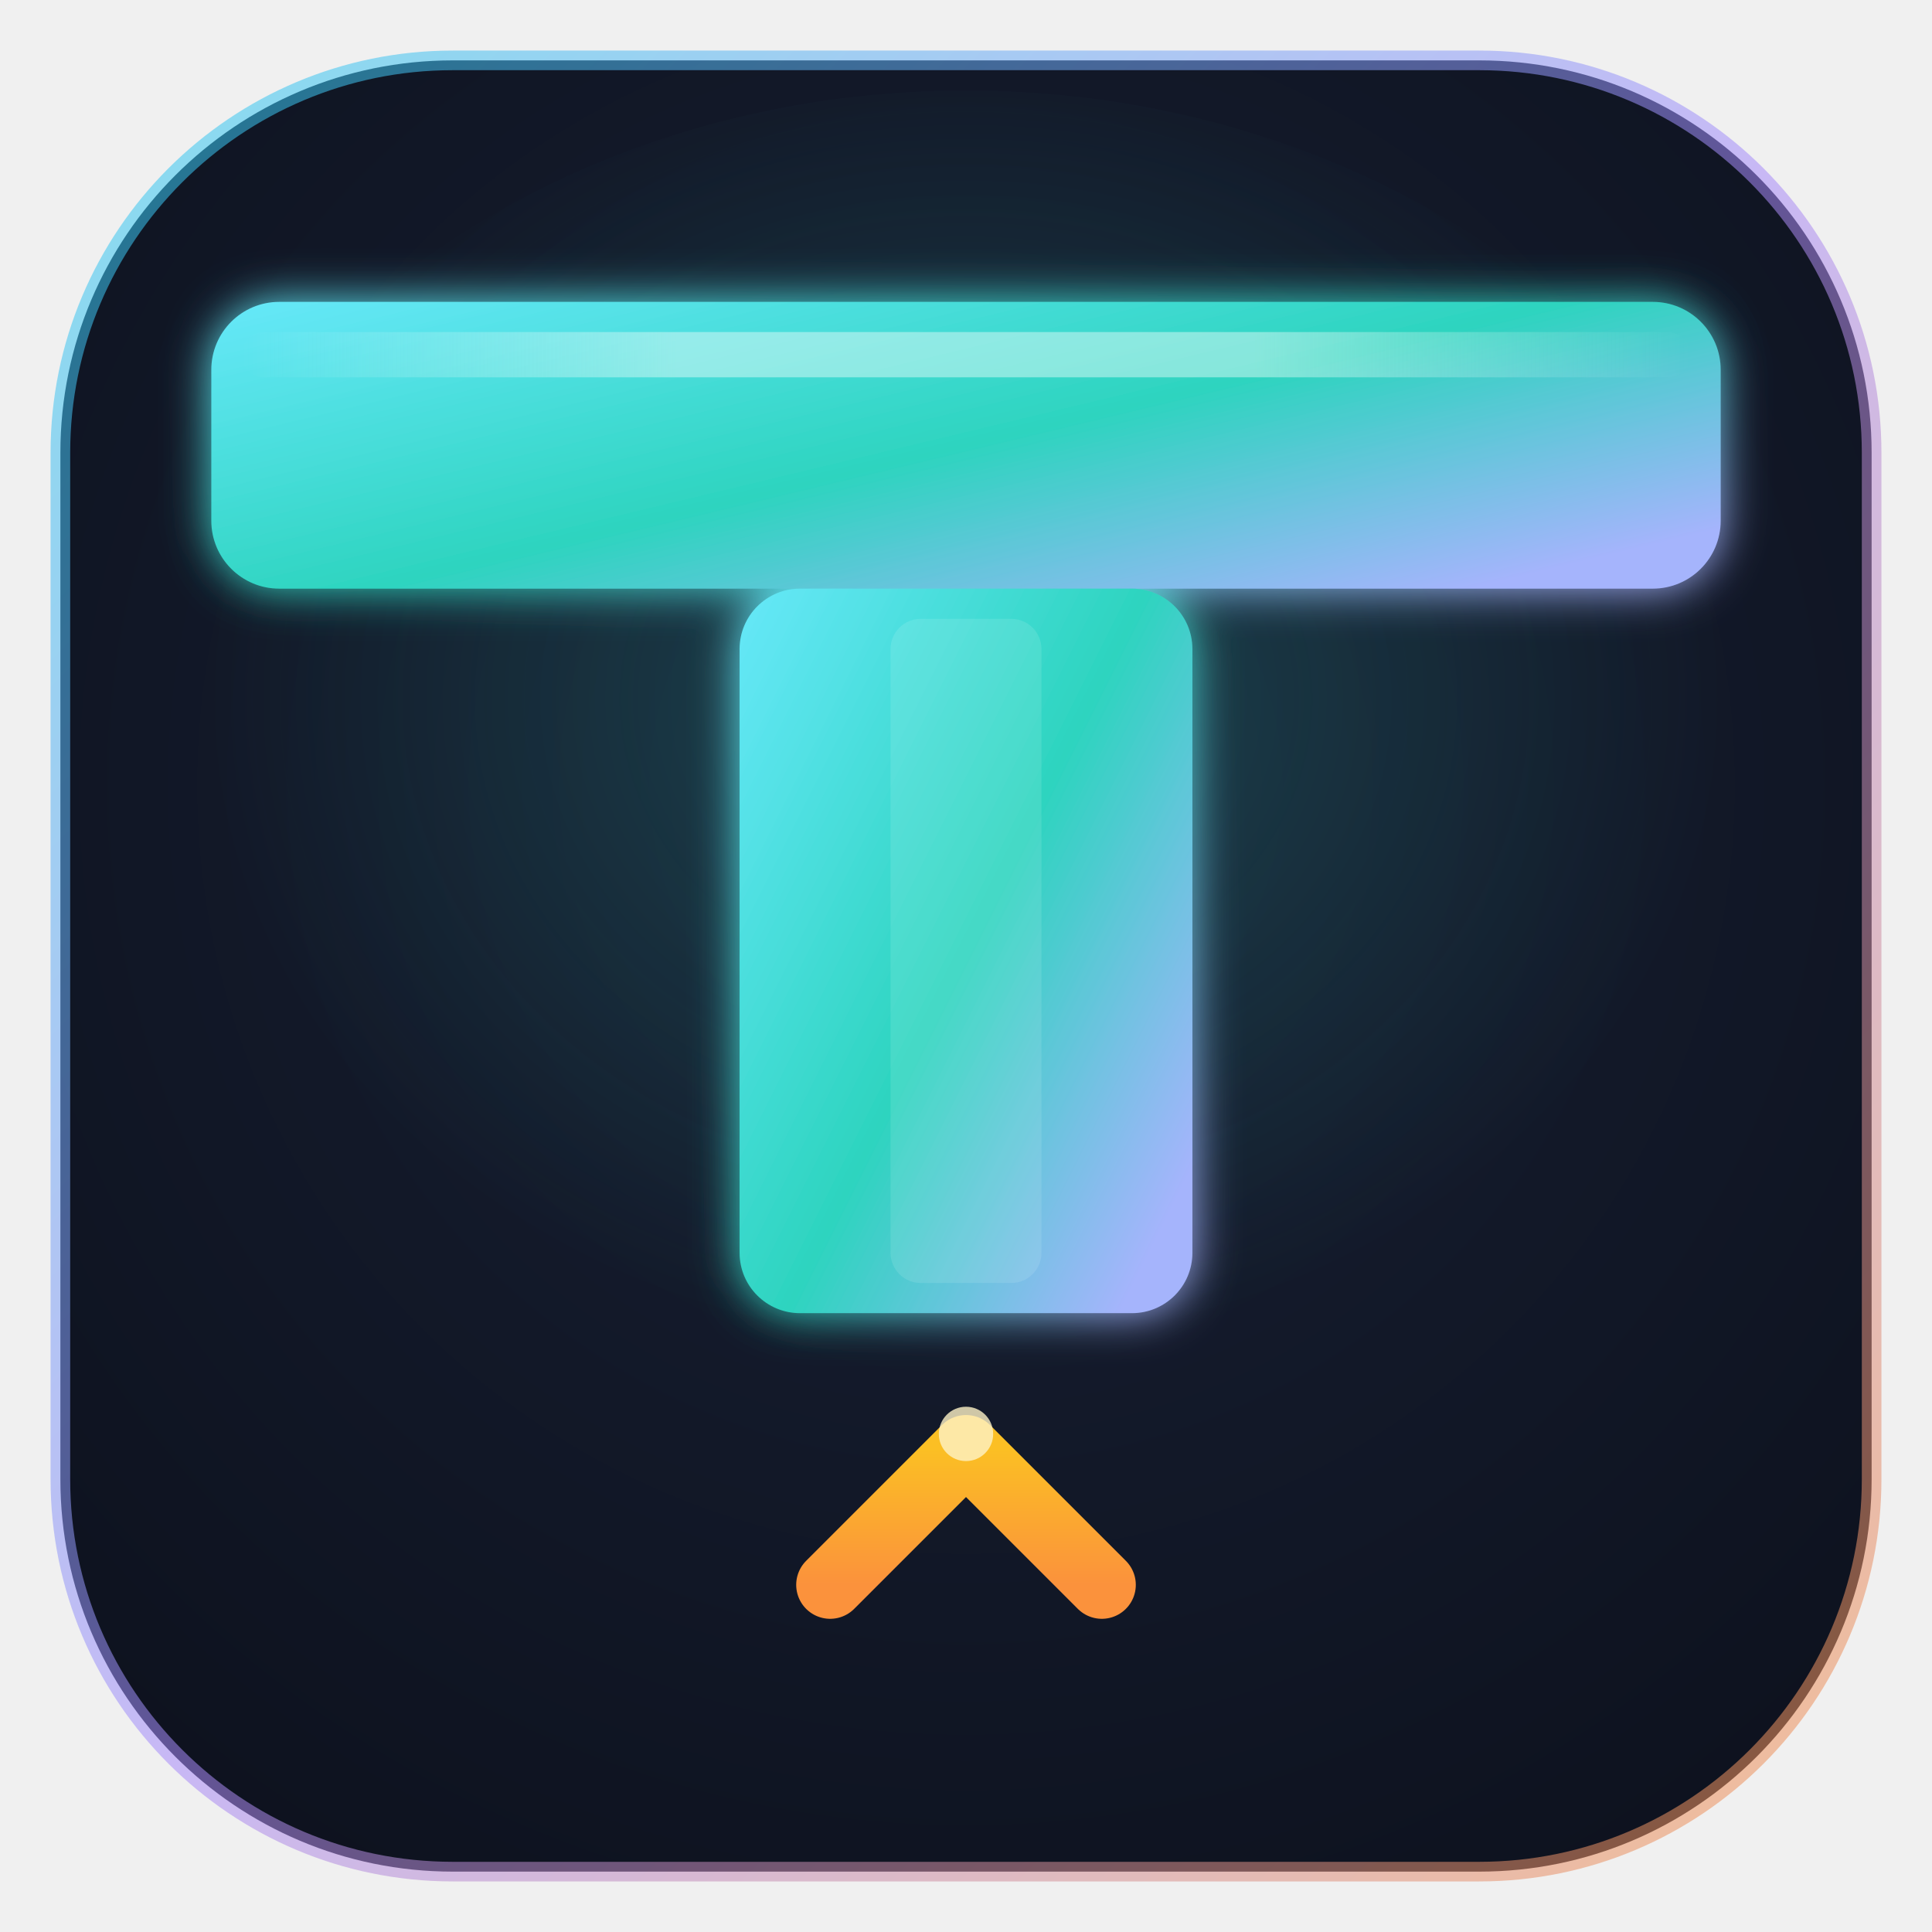
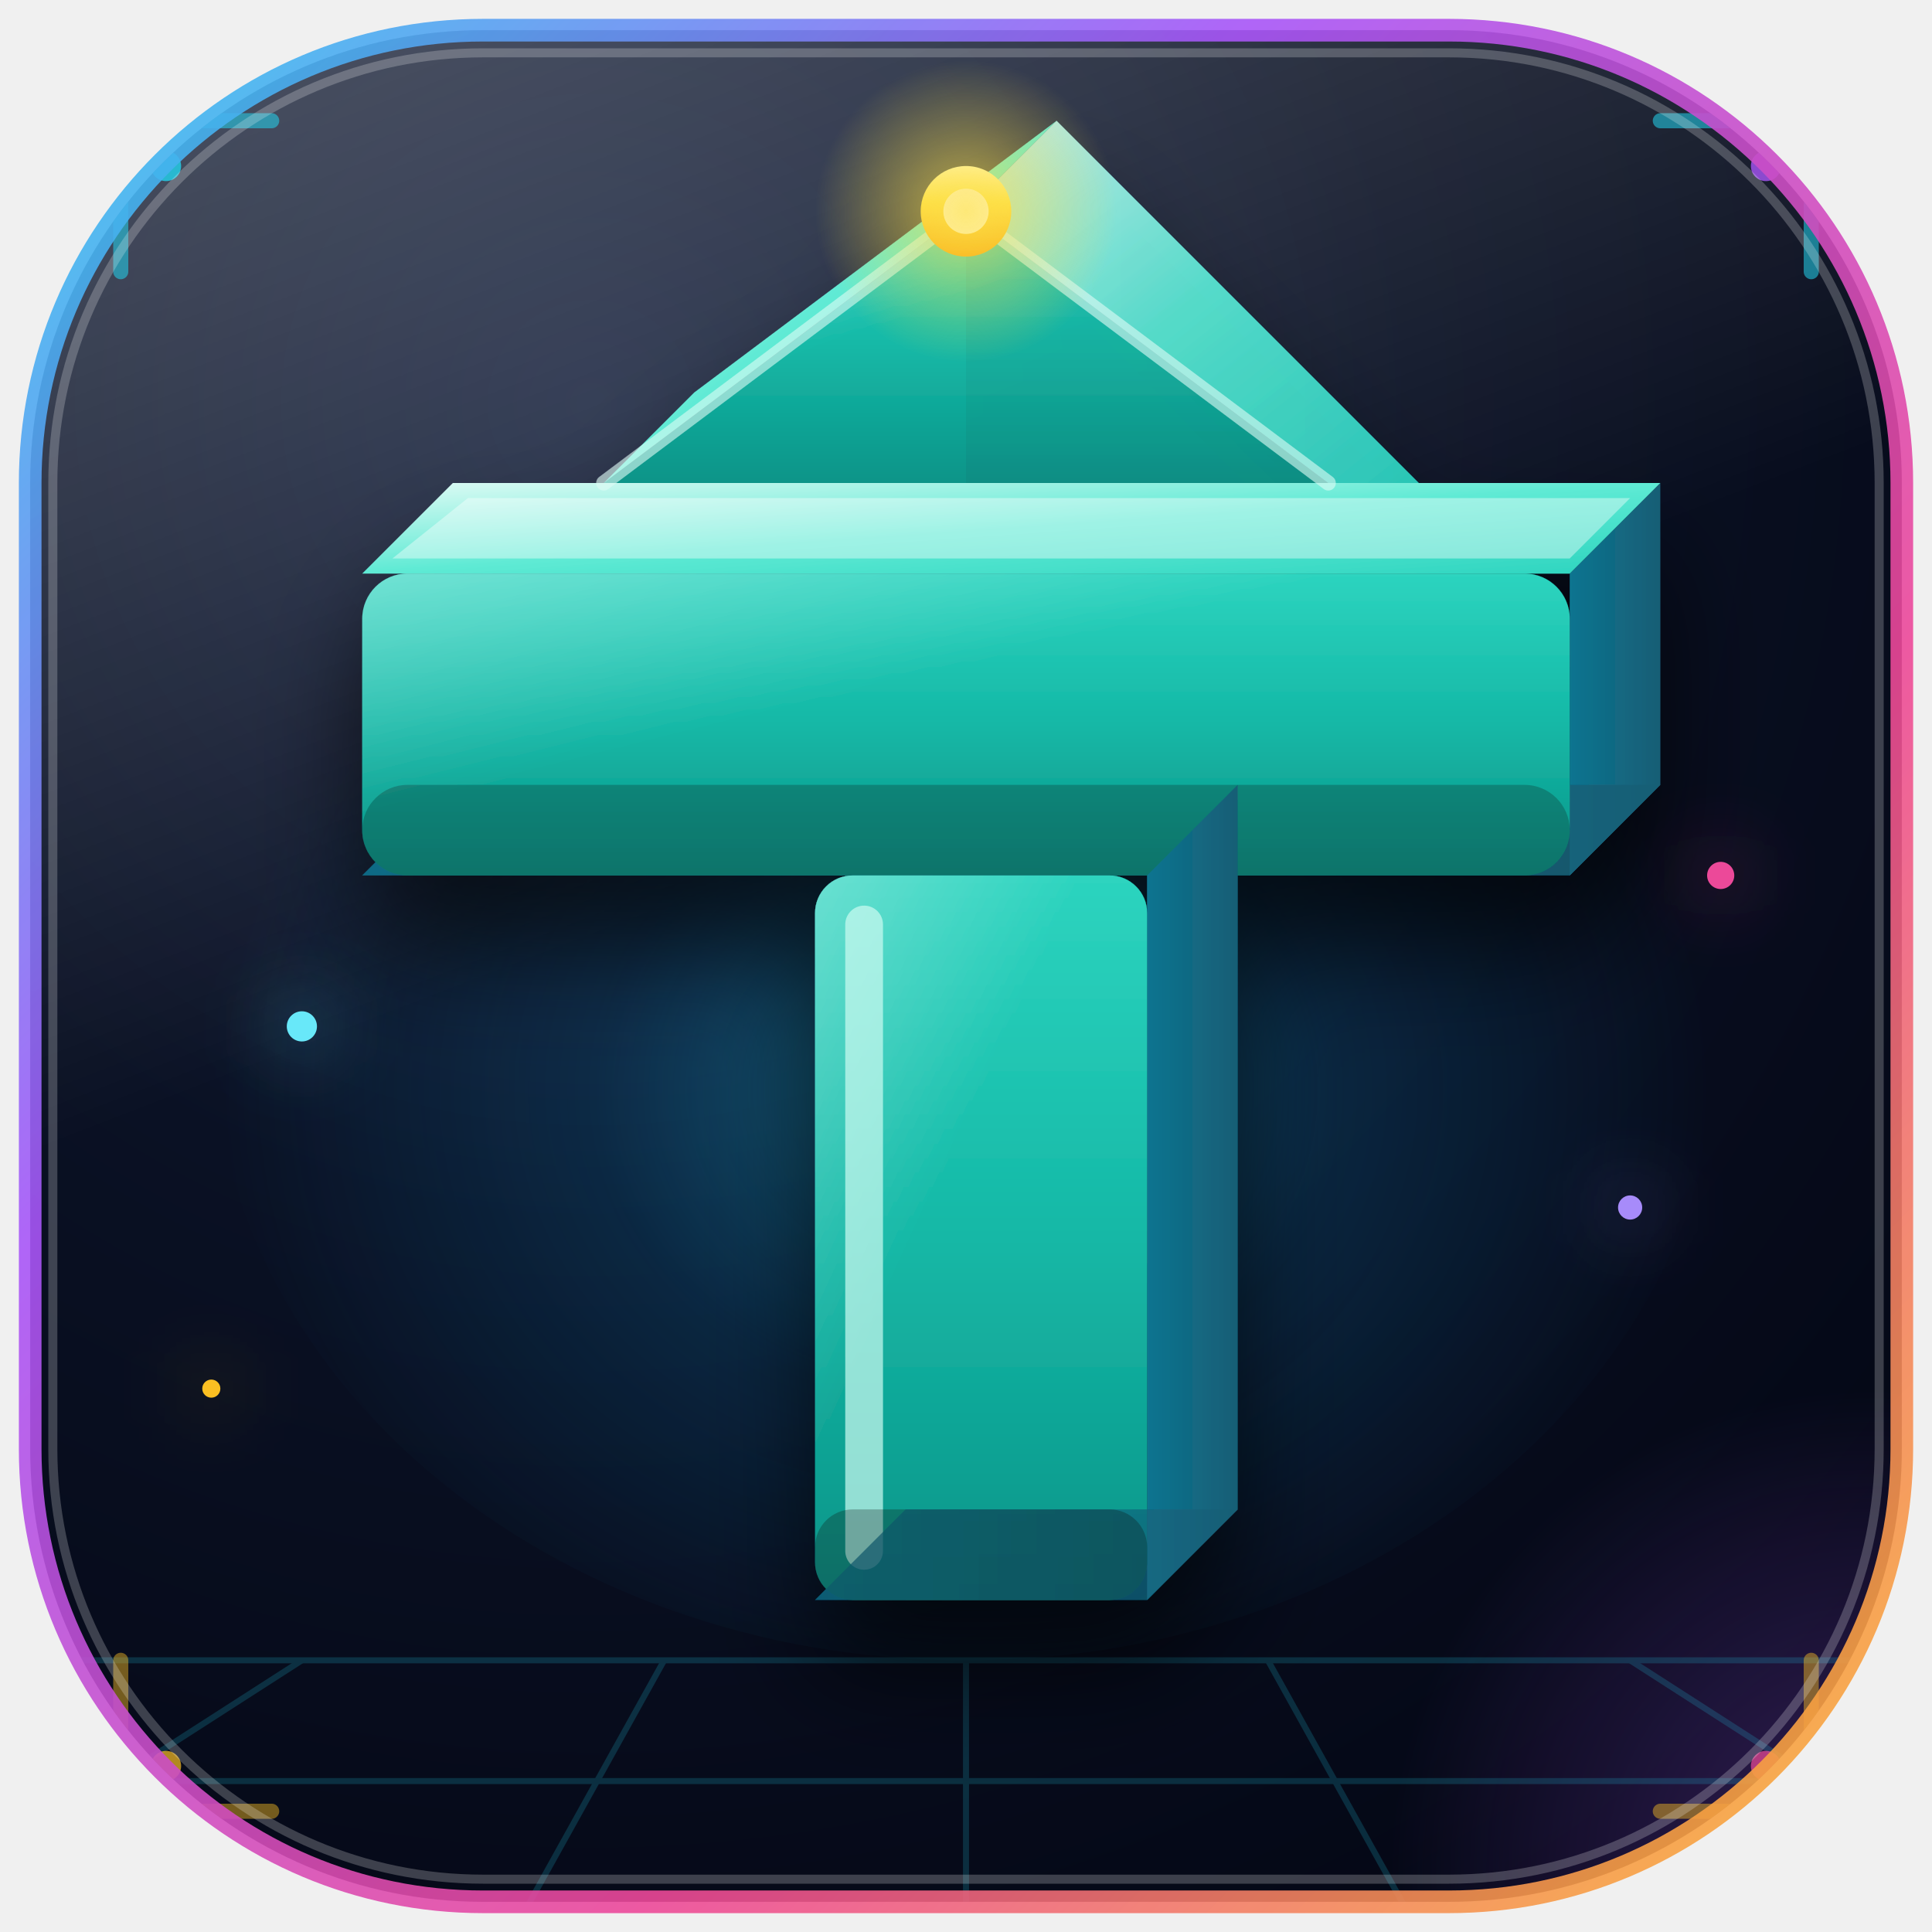
<svg xmlns="http://www.w3.org/2000/svg" viewBox="0 0 128 128" width="128" height="128">
  <defs>
-     <radialGradient id="bg" cx="50%" cy="40%" r="85%">
-       <stop offset="0%" stop-color="#182034" />
-       <stop offset="100%" stop-color="#0b0f1a" />
+     <radialGradient id="bgRadial" cx="30%" cy="20%" r="110%">
+       <stop offset="0%" stop-color="#1a2540" />
+       <stop offset="40%" stop-color="#0a1124" />
+       <stop offset="100%" stop-color="#020410" />
    </radialGradient>
-     <linearGradient id="t-fill" x1="0%" y1="0%" x2="100%" y2="80%">
-       <stop offset="0%" stop-color="#67e8f9" />
-       <stop offset="55%" stop-color="#2dd4bf" />
-       <stop offset="100%" stop-color="#a5b4fc" />
+     <linearGradient id="ambientTop" x1="20%" y1="0%" x2="80%" y2="100%">
+       <stop offset="0%" stop-color="#ffffff" stop-opacity="0.22" />
+       <stop offset="60%" stop-color="#ffffff" stop-opacity="0" />
    </linearGradient>
-     <linearGradient id="t-shine" x1="0%" y1="0%" x2="100%" y2="0%">
-       <stop offset="0%" stop-color="#f0fdfa" stop-opacity="0" />
-       <stop offset="30%" stop-color="#f0fdfa" stop-opacity="0.45" />
-       <stop offset="70%" stop-color="#f0fdfa" stop-opacity="0.45" />
-       <stop offset="100%" stop-color="#f0fdfa" stop-opacity="0" />
+     <linearGradient id="faceTop" x1="0%" y1="0%" x2="100%" y2="100%">
+       <stop offset="0%" stop-color="#e0fbf5" />
+       <stop offset="50%" stop-color="#5eead4" />
+       <stop offset="100%" stop-color="#2dd4bf" />
    </linearGradient>
-     <linearGradient id="arrow" x1="50%" y1="100%" x2="50%" y2="0%">
-       <stop offset="0%" stop-color="#fb923c" />
+     <linearGradient id="faceFront" x1="0%" y1="0%" x2="0%" y2="100%">
+       <stop offset="0%" stop-color="#2dd4bf" />
+       <stop offset="50%" stop-color="#14b8a6" />
+       <stop offset="100%" stop-color="#0d9488" />
+     </linearGradient>
+     <linearGradient id="faceSide" x1="0%" y1="0%" x2="100%" y2="0%">
+       <stop offset="0%" stop-color="#0e7490" />
+       <stop offset="100%" stop-color="#155e75" />
+     </linearGradient>
+     <linearGradient id="specular" x1="0%" y1="0%" x2="100%" y2="100%">
+       <stop offset="0%" stop-color="#ffffff" stop-opacity="0.65" />
+       <stop offset="40%" stop-color="#ffffff" stop-opacity="0" />
+     </linearGradient>
+     <linearGradient id="apex" x1="50%" y1="0%" x2="50%" y2="100%">
+       <stop offset="0%" stop-color="#fef9c3" />
+       <stop offset="40%" stop-color="#fde047" />
+       <stop offset="100%" stop-color="#f59e0b" />
+     </linearGradient>
+     <radialGradient id="holoGlow" cx="50%" cy="55%" r="50%">
+       <stop offset="0%" stop-color="#22d3ee" stop-opacity="0.45" />
+       <stop offset="50%" stop-color="#0ea5e9" stop-opacity="0.15" />
+       <stop offset="100%" stop-color="#0ea5e9" stop-opacity="0" />
+     </radialGradient>
+     <radialGradient id="purpleGlow" cx="80%" cy="80%" r="40%">
+       <stop offset="0%" stop-color="#a855f7" stop-opacity="0.3" />
+       <stop offset="100%" stop-color="#a855f7" stop-opacity="0" />
+     </radialGradient>
+     <radialGradient id="apexGlow" cx="50%" cy="50%" r="50%">
+       <stop offset="0%" stop-color="#fde047" stop-opacity="0.7" />
+       <stop offset="100%" stop-color="#fde047" stop-opacity="0" />
+     </radialGradient>
+     <linearGradient id="rainbowBorder" x1="0" y1="0" x2="128" y2="128" gradientUnits="userSpaceOnUse">
+       <stop offset="0%" stop-color="#22d3ee" />
+       <stop offset="33%" stop-color="#a855f7" />
+       <stop offset="66%" stop-color="#ec4899" />
      <stop offset="100%" stop-color="#fbbf24" />
    </linearGradient>
-     <linearGradient id="border" x1="0" y1="0" x2="128" y2="128" gradientUnits="userSpaceOnUse">
-       <stop offset="0%" stop-color="#22d3ee" />
-       <stop offset="50%" stop-color="#a78bfa" />
-       <stop offset="100%" stop-color="#fb923c" />
-     </linearGradient>
-     <radialGradient id="glow" cx="50%" cy="42%" r="45%">
-       <stop offset="0%" stop-color="#2dd4bf" stop-opacity="0.22" />
-       <stop offset="100%" stop-color="#2dd4bf" stop-opacity="0" />
-     </radialGradient>
-     <filter id="soft" x="-10%" y="-10%" width="120%" height="120%">
-       <feGaussianBlur stdDeviation="1.5" result="b" />
+     <filter id="dropShadow" x="-30%" y="-30%" width="160%" height="160%">
+       <feGaussianBlur in="SourceAlpha" stdDeviation="3.5" />
+       <feOffset dx="0" dy="5" result="off" />
+       <feComponentTransfer>
+         <feFuncA type="linear" slope="0.65" />
+       </feComponentTransfer>
      <feMerge>
-         <feMergeNode in="b" />
+         <feMergeNode />
        <feMergeNode in="SourceGraphic" />
      </feMerge>
    </filter>
+     <filter id="softGlow" x="-30%" y="-30%" width="160%" height="160%">
+       <feGaussianBlur stdDeviation="2.5" result="blur" />
+       <feMerge>
+         <feMergeNode in="blur" />
+         <feMergeNode in="SourceGraphic" />
+       </feMerge>
+     </filter>
+     <clipPath id="frameClip">
+       <rect x="2" y="2" width="124" height="124" rx="30" />
+     </clipPath>
  </defs>
-   <rect x="4" y="4" width="120" height="120" rx="26" fill="url(#bg)" />
-   <ellipse cx="64" cy="54" rx="56" ry="48" fill="url(#glow)" />
-   <g filter="url(#soft)">
-     <rect x="14" y="20" width="100" height="19" rx="4.5" fill="url(#t-fill)" />
-     <rect x="49" y="39" width="30" height="48" rx="4" fill="url(#t-fill)" />
+   <rect x="2" y="2" width="124" height="124" rx="30" fill="url(#bgRadial)" />
+   <g clip-path="url(#frameClip)">
+     <rect x="2" y="2" width="124" height="80" fill="url(#ambientTop)" />
+     <circle cx="100" cy="100" r="40" fill="url(#purpleGlow)" />
+     <ellipse cx="64" cy="68" rx="50" ry="42" fill="url(#holoGlow)" />
+     <g opacity="0.18" stroke="#22d3ee" stroke-width="0.4" fill="none">
+       <line x1="0" y1="110" x2="128" y2="110" />
+       <line x1="0" y1="118" x2="128" y2="118" />
+       <line x1="20" y1="110" x2="-8" y2="128" />
+       <line x1="44" y1="110" x2="34" y2="128" />
+       <line x1="64" y1="110" x2="64" y2="128" />
+       <line x1="84" y1="110" x2="94" y2="128" />
+       <line x1="108" y1="110" x2="136" y2="128" />
+     </g>
+     <g filter="url(#dropShadow)">
+       <path d="M104 38 L110 32 L110 52 L104 58 Z" fill="url(#faceSide)" />
+       <path d="M24 58 L30 52 L110 52 L104 58 Z" fill="url(#faceSide)" opacity="0.85" />
+       <rect x="24" y="38" width="80" height="20" rx="3" fill="url(#faceFront)" />
+       <path d="M24 38 L30 32 L110 32 L104 38 Z" fill="url(#faceTop)" />
+       <path d="M26 37 L31 33 L108 33 L104 37 Z" fill="#ffffff" opacity="0.4" />
+       <rect x="24" y="38" width="80" height="20" rx="3" fill="url(#specular)" opacity="0.5" />
+       <rect x="24" y="52" width="80" height="6" rx="3" fill="#000" opacity="0.22" />
+       <path d="M76 58 L82 52 L82 100 L76 106 Z" fill="url(#faceSide)" />
+       <rect x="54" y="58" width="22" height="48" rx="2.5" fill="url(#faceFront)" />
+       <rect x="54" y="58" width="22" height="48" rx="2.5" fill="url(#specular)" opacity="0.45" />
+       <rect x="56" y="60" width="2.5" height="44" rx="1.25" fill="#ccfbf1" opacity="0.7" />
+       <path d="M54 106 L60 100 L82 100 L76 106 Z" fill="url(#faceSide)" opacity="0.7" />
+       <rect x="54" y="100" width="22" height="6" rx="2.5" fill="#000" opacity="0.25" />
+       <path d="M64 14 L70 8 L94 32 L88 32 Z" fill="url(#faceSide)" opacity="0.9" />
+       <path d="M40 32 L64 14 L64 32 Z" fill="url(#faceFront)" />
+       <path d="M64 14 L88 32 L64 32 Z" fill="url(#faceFront)" opacity="0.92" />
+       <path d="M64 14 L70 8 L70 8 L64 14 Z" fill="url(#apex)" />
+       <path d="M40 32 L46 26 L70 8 L64 14 Z" fill="url(#faceTop)" />
+       <path d="M64 14 L70 8 L94 32 L88 32 Z" fill="url(#faceTop)" opacity="0.88" />
+       <path d="M40 32 L64 14 L88 32 Z" fill="url(#specular)" opacity="0.55" />
+       <path d="M40 32 L64 14 L88 32" fill="none" stroke="#e0fbf5" stroke-width="1" opacity="0.6" stroke-linecap="round" stroke-linejoin="round" />
+       <circle cx="64" cy="14" r="3" fill="url(#apex)" />
+       <circle cx="64" cy="14" r="1.5" fill="#fffbeb" />
+     </g>
+     <circle cx="64" cy="14" r="10" fill="url(#apexGlow)" />
+     <g filter="url(#softGlow)">
+       <circle cx="20" cy="68" r="1" fill="#67e8f9" />
+       <circle cx="108" cy="80" r="0.8" fill="#a78bfa" />
+       <circle cx="14" cy="92" r="0.6" fill="#fbbf24" />
+       <circle cx="114" cy="58" r="0.9" fill="#ec4899" />
+     </g>
+     <g stroke="#22d3ee" stroke-width="1" opacity="0.55" fill="none" stroke-linecap="round">
+       <path d="M8 18 L8 8 L18 8" />
+       <path d="M120 18 L120 8 L110 8" />
+     </g>
+     <g stroke="#fbbf24" stroke-width="1" opacity="0.45" fill="none" stroke-linecap="round">
+       <path d="M8 110 L8 120 L18 120" />
+       <path d="M120 110 L120 120 L110 120" />
+     </g>
+     <circle cx="11" cy="11" r="1" fill="#22d3ee" opacity="0.8" />
+     <circle cx="117" cy="11" r="1" fill="#a855f7" opacity="0.8" />
+     <circle cx="11" cy="117" r="1" fill="#fbbf24" opacity="0.7" />
+     <circle cx="117" cy="117" r="1" fill="#ec4899" opacity="0.7" />
  </g>
-   <rect x="16" y="22" width="96" height="3" rx="1.5" fill="url(#t-shine)" />
-   <rect x="59" y="41" width="10" height="44" rx="2" fill="#f0fdfa" opacity="0.12" />
-   <path d="M55 105 L64 96 L73 105" fill="none" stroke="url(#arrow)" stroke-width="4.5" stroke-linecap="round" stroke-linejoin="round" />
-   <circle cx="64" cy="95" r="1.8" fill="#fef3c7" opacity="0.8" />
-   <rect x="4" y="4" width="120" height="120" rx="26" fill="none" stroke="url(#border)" stroke-width="1.3" opacity="0.55" />
+   <rect x="2" y="2" width="124" height="124" rx="30" fill="none" stroke="url(#rainbowBorder)" stroke-width="1.5" opacity="0.9" />
+   <rect x="3.5" y="3.5" width="121" height="121" rx="28.5" fill="none" stroke="#ffffff" stroke-width="0.6" opacity="0.22" />
</svg>
